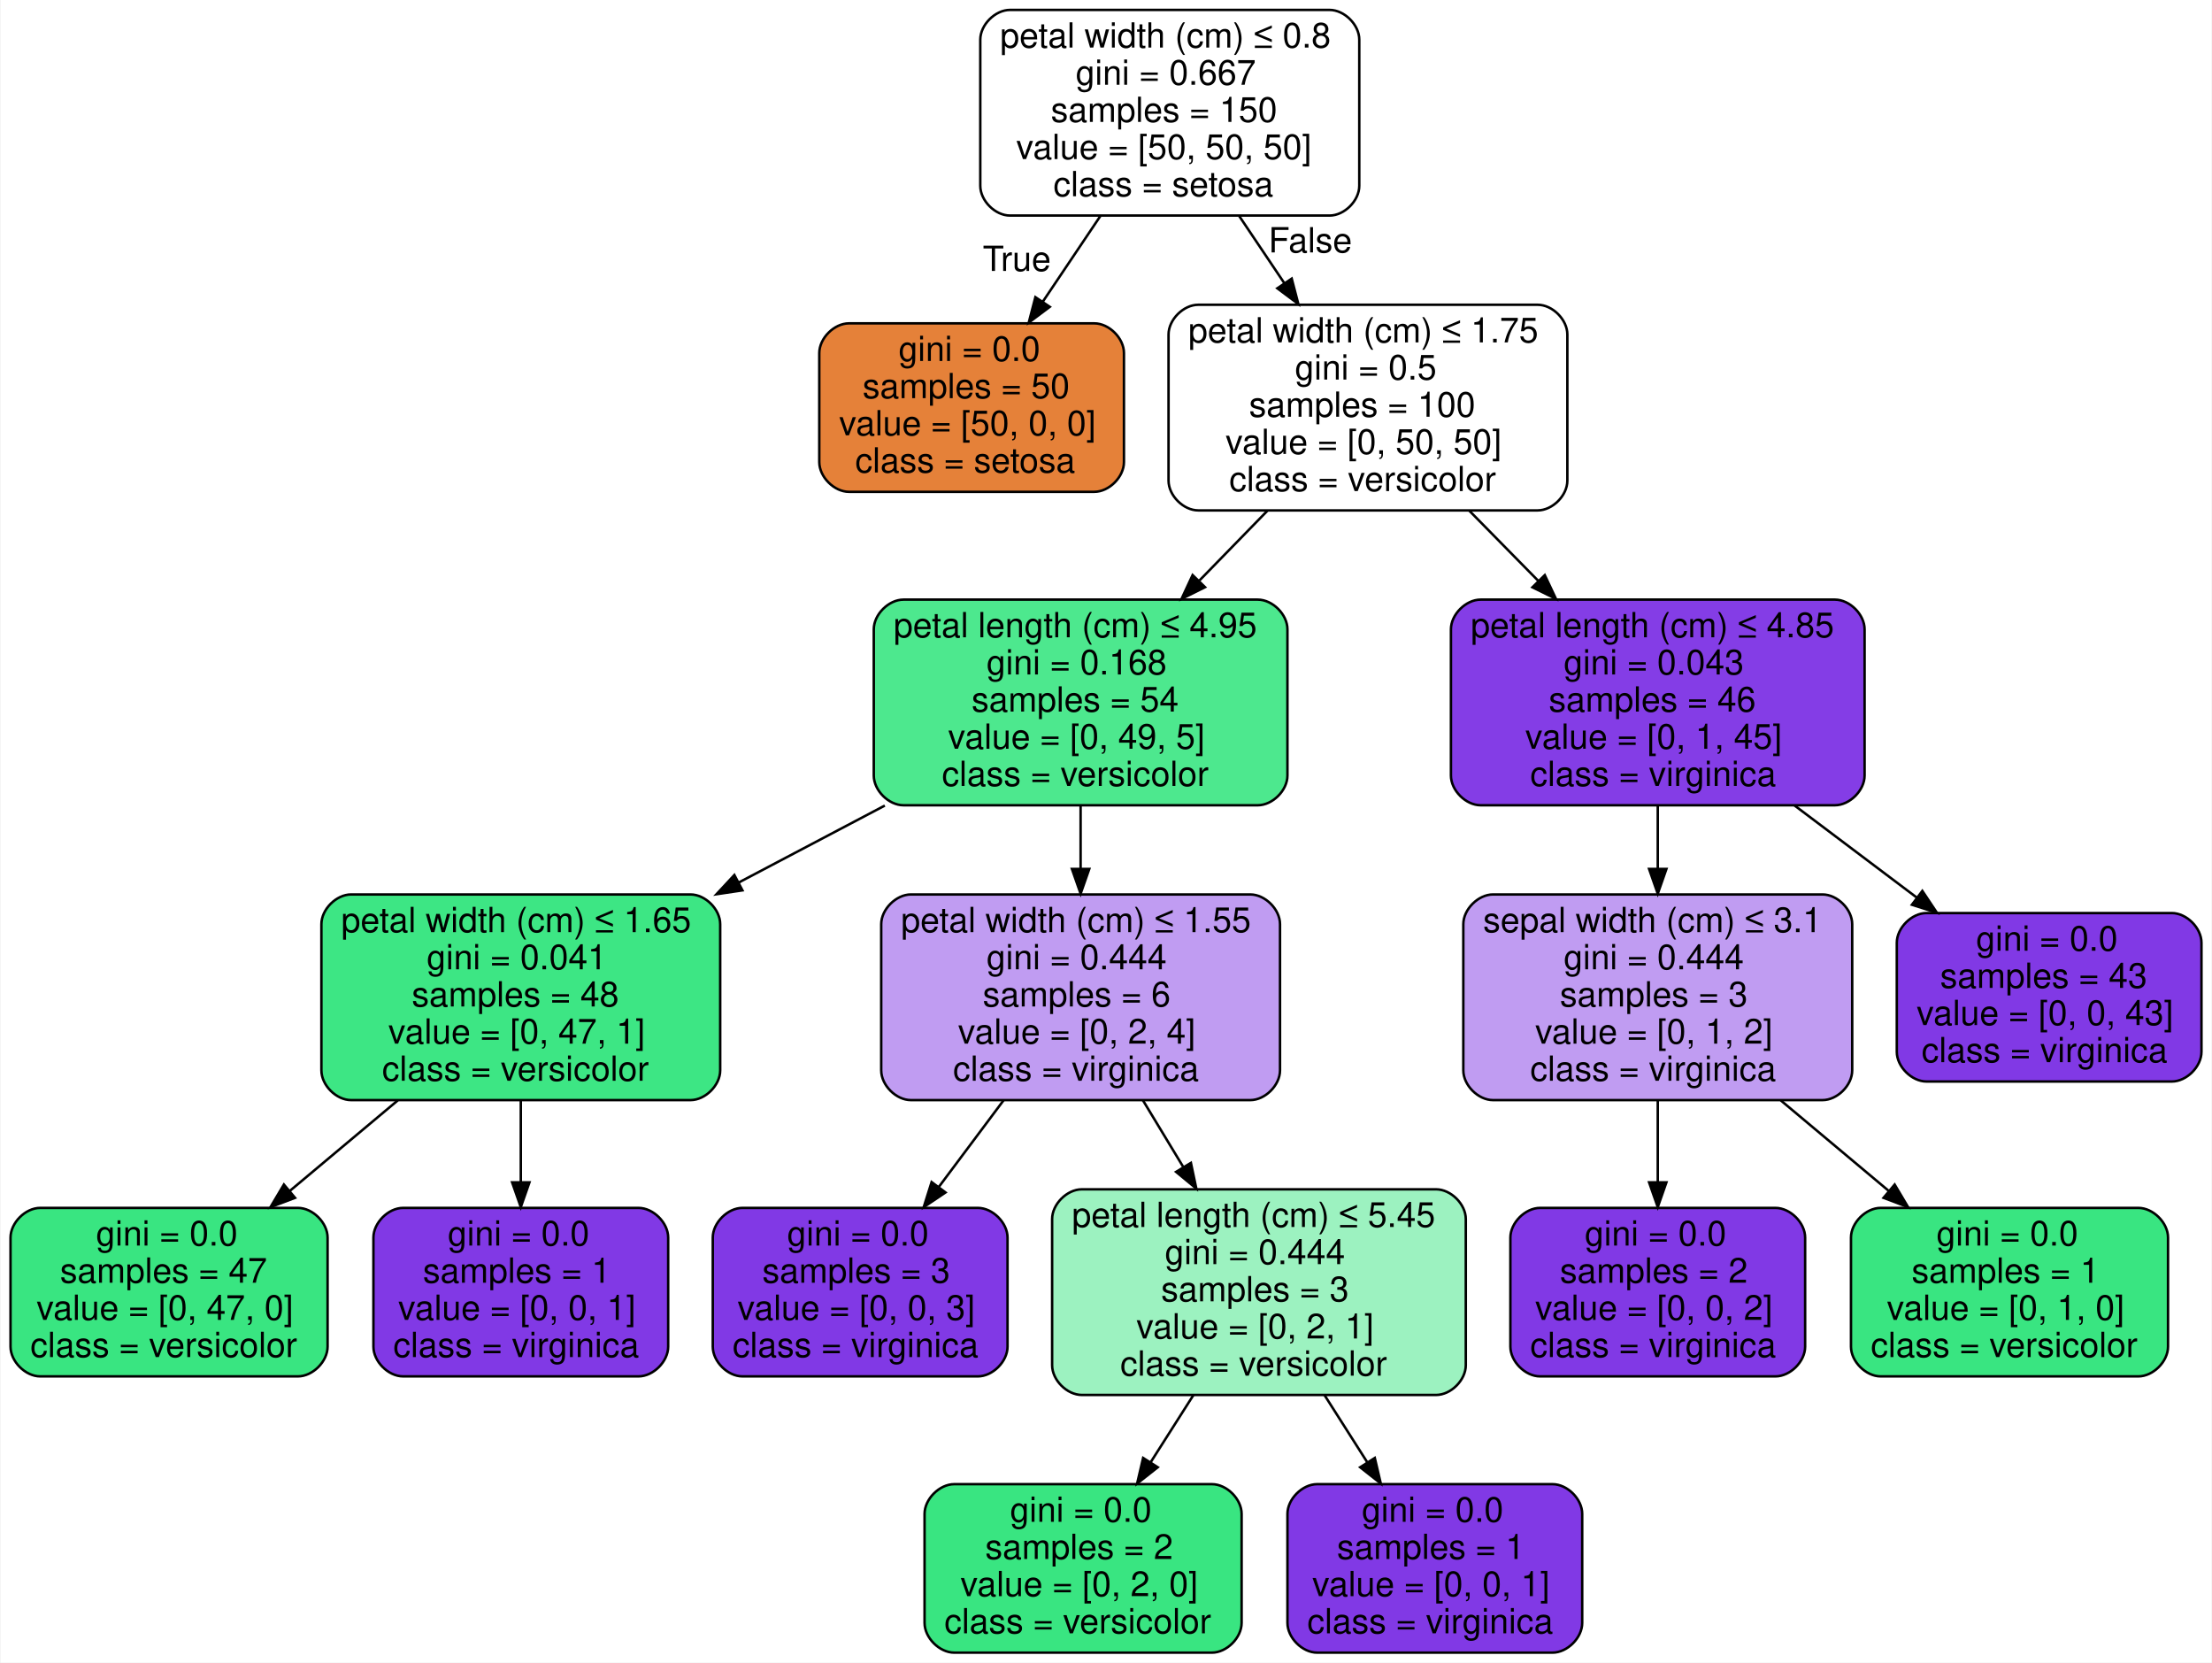
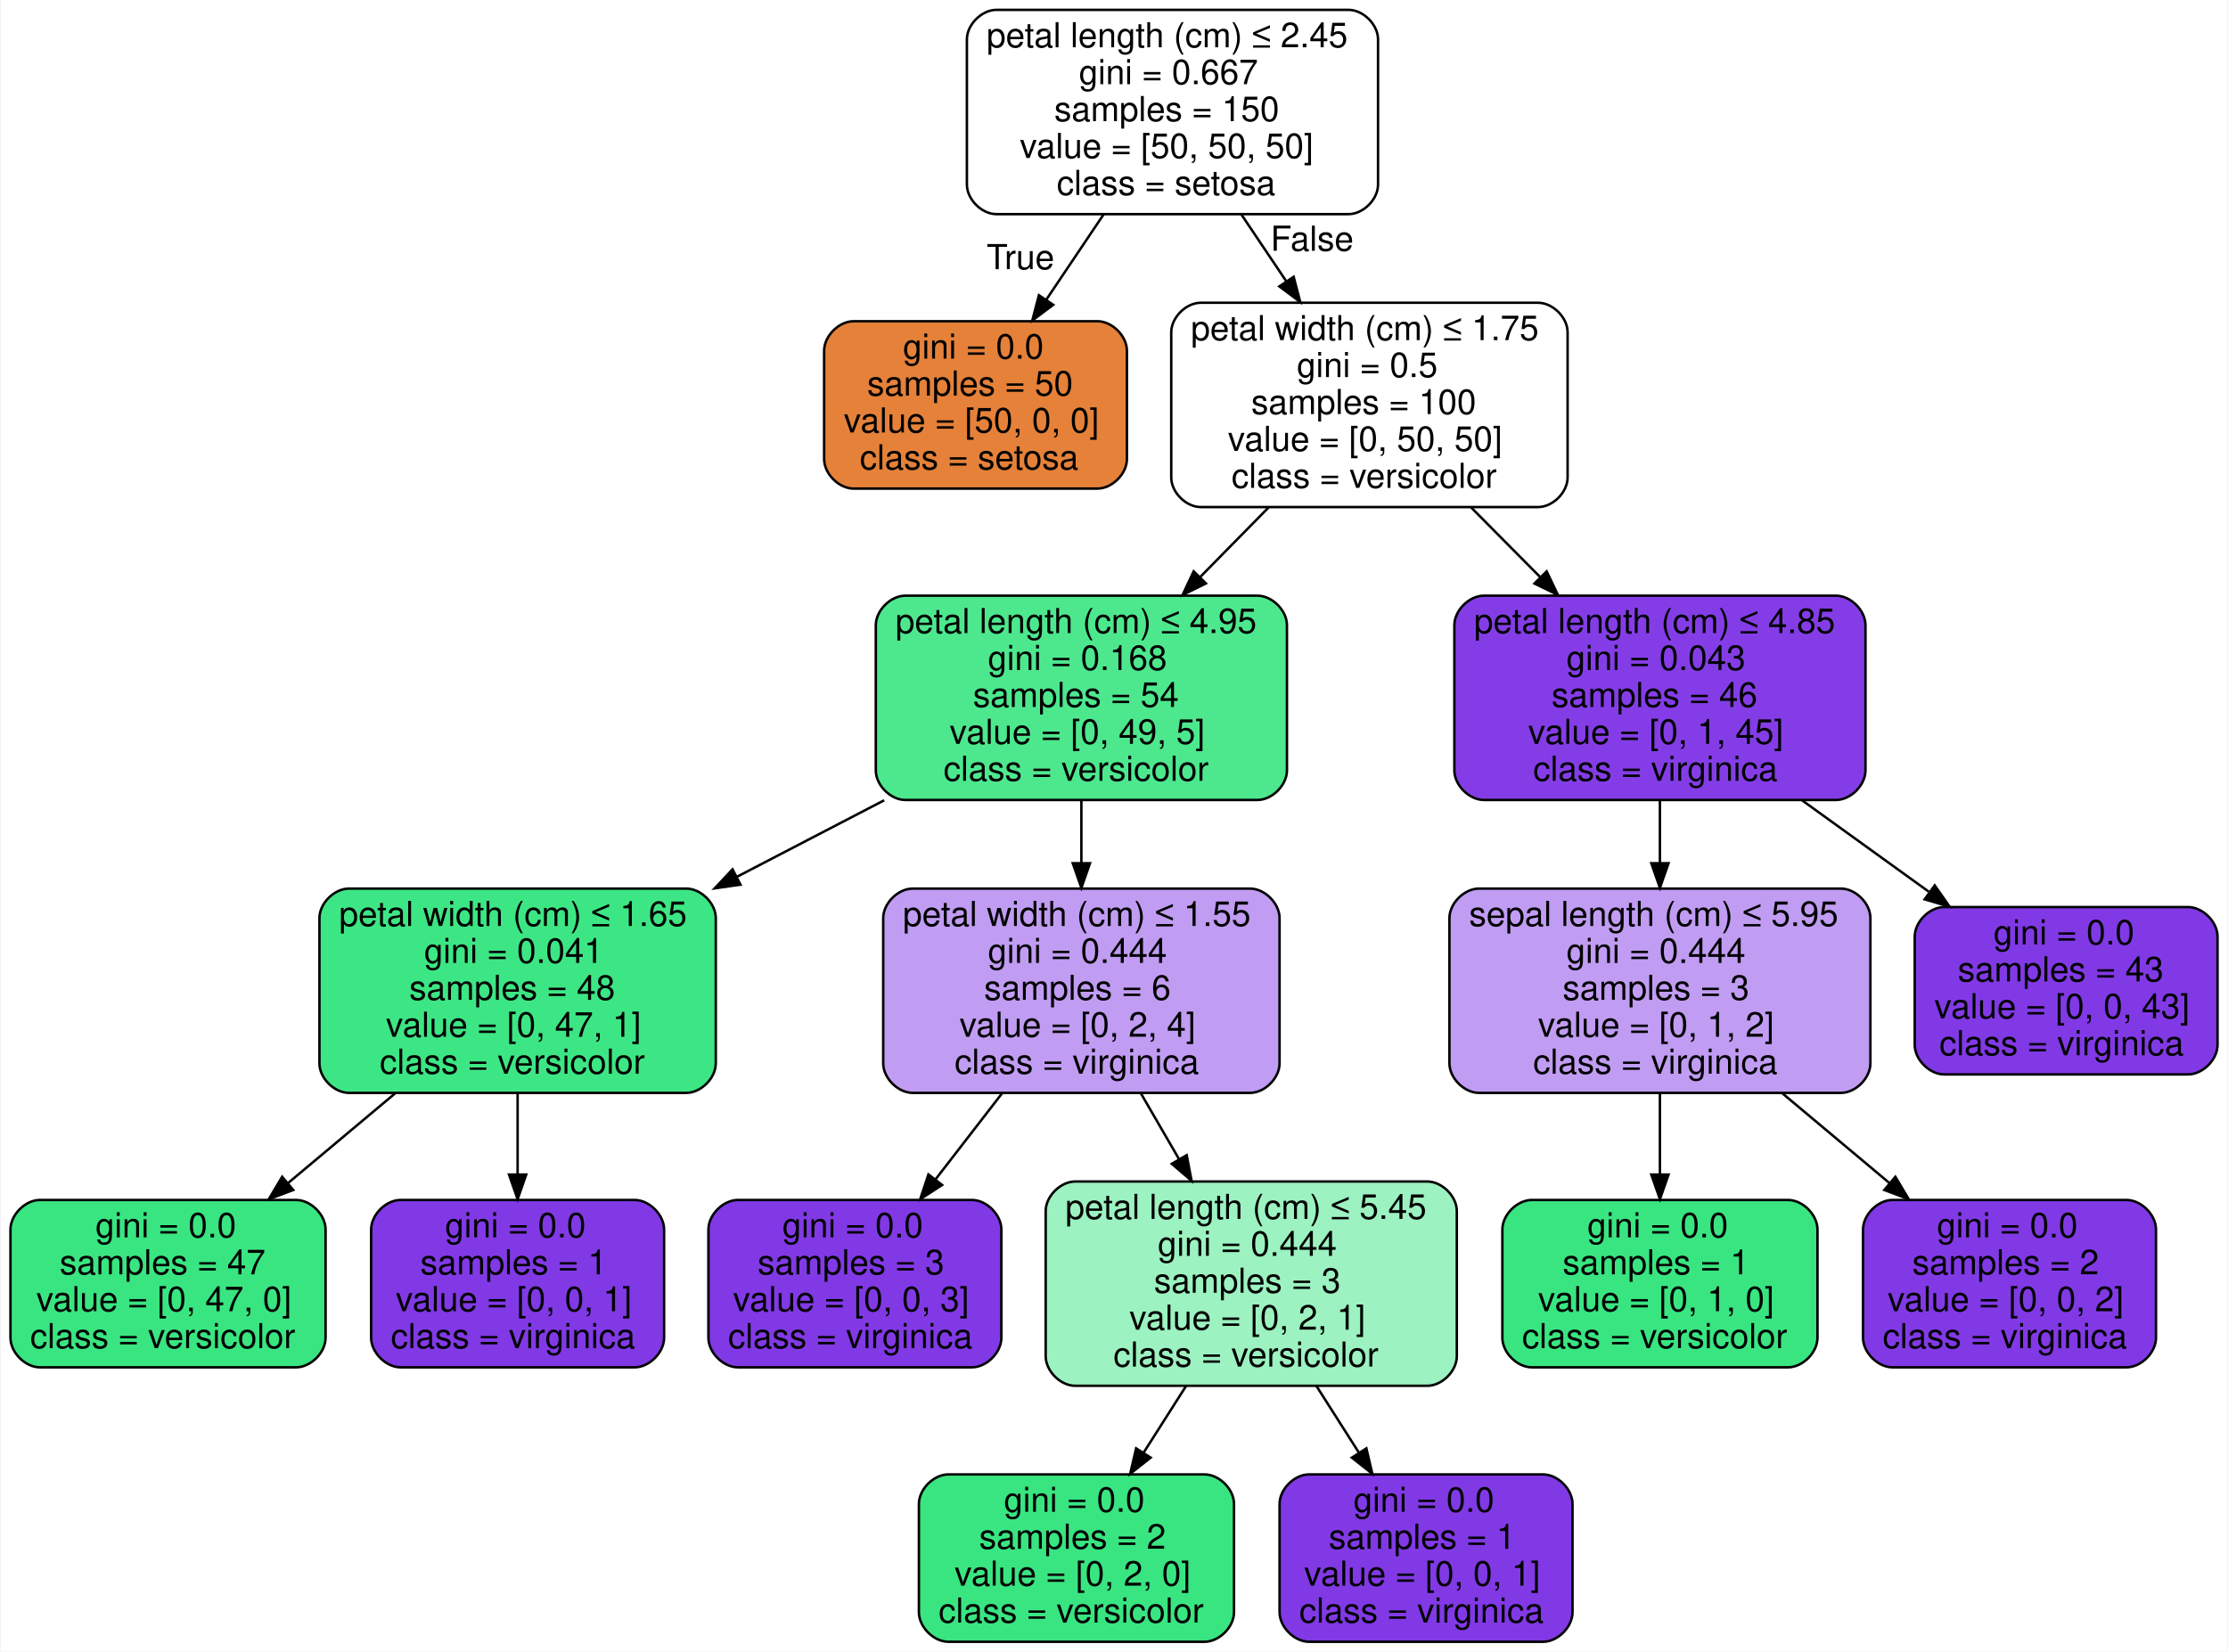
- <svg xmlns="http://www.w3.org/2000/svg" width="893pt" height="671pt" viewBox="0.00 0.00 892.50 671.00">
+ <svg xmlns="http://www.w3.org/2000/svg" width="905pt" height="671pt" viewBox="0.00 0.00 904.50 671.00">
  <g id="graph0" class="graph" transform="scale(1 1) rotate(0) translate(4 667)">
-     <polygon fill="#ffffff" stroke="transparent" points="-4,4 -4,-667 888.5,-667 888.5,4 -4,4" />
+     <polygon fill="#ffffff" stroke="transparent" points="-4,4 -4,-667 900.5,-667 900.5,4 -4,4" />
    <g id="node1" class="node">
-       <path fill="#ffffff" stroke="#000000" d="M532.5,-663C532.5,-663 403.5,-663 403.5,-663 397.5,-663 391.5,-657 391.5,-651 391.5,-651 391.5,-592 391.5,-592 391.5,-586 397.5,-580 403.5,-580 403.5,-580 532.5,-580 532.5,-580 538.5,-580 544.5,-586 544.5,-592 544.5,-592 544.5,-651 544.5,-651 544.5,-657 538.5,-663 532.5,-663" />
-       <text text-anchor="start" x="399.5" y="-647.8" font-family="Helvetica,sans-Serif" font-size="14.00" fill="#000000">petal width (cm) ≤ 0.8</text>
-       <text text-anchor="start" x="430" y="-632.8" font-family="Helvetica,sans-Serif" font-size="14.00" fill="#000000">gini = 0.667</text>
-       <text text-anchor="start" x="420" y="-617.8" font-family="Helvetica,sans-Serif" font-size="14.00" fill="#000000">samples = 150</text>
-       <text text-anchor="start" x="406" y="-602.8" font-family="Helvetica,sans-Serif" font-size="14.00" fill="#000000">value = [50, 50, 50]</text>
-       <text text-anchor="start" x="421" y="-587.8" font-family="Helvetica,sans-Serif" font-size="14.00" fill="#000000">class = setosa</text>
+       <path fill="#ffffff" stroke="#000000" d="M543.5,-663C543.5,-663 400.5,-663 400.5,-663 394.5,-663 388.5,-657 388.5,-651 388.5,-651 388.5,-592 388.5,-592 388.5,-586 394.5,-580 400.5,-580 400.5,-580 543.5,-580 543.5,-580 549.5,-580 555.5,-586 555.5,-592 555.5,-592 555.5,-651 555.5,-651 555.5,-657 549.5,-663 543.5,-663" />
+       <text text-anchor="start" x="396.5" y="-647.8" font-family="Helvetica,sans-Serif" font-size="14.00" fill="#000000">petal length (cm) ≤ 2.45</text>
+       <text text-anchor="start" x="434" y="-632.8" font-family="Helvetica,sans-Serif" font-size="14.00" fill="#000000">gini = 0.667</text>
+       <text text-anchor="start" x="424" y="-617.8" font-family="Helvetica,sans-Serif" font-size="14.00" fill="#000000">samples = 150</text>
+       <text text-anchor="start" x="410" y="-602.8" font-family="Helvetica,sans-Serif" font-size="14.00" fill="#000000">value = [50, 50, 50]</text>
+       <text text-anchor="start" x="425" y="-587.8" font-family="Helvetica,sans-Serif" font-size="14.00" fill="#000000">class = setosa</text>
    </g>
    <g id="node2" class="node">
-       <path fill="#e58139" stroke="#000000" d="M437.5,-536.5C437.5,-536.5 338.5,-536.5 338.5,-536.5 332.5,-536.5 326.5,-530.5 326.5,-524.5 326.5,-524.5 326.5,-480.5 326.5,-480.5 326.5,-474.5 332.5,-468.5 338.5,-468.5 338.5,-468.5 437.5,-468.5 437.5,-468.5 443.5,-468.5 449.5,-474.5 449.5,-480.5 449.5,-480.5 449.5,-524.5 449.5,-524.5 449.5,-530.5 443.5,-536.5 437.5,-536.5" />
-       <text text-anchor="start" x="358.5" y="-521.3" font-family="Helvetica,sans-Serif" font-size="14.00" fill="#000000">gini = 0.0</text>
-       <text text-anchor="start" x="344" y="-506.3" font-family="Helvetica,sans-Serif" font-size="14.00" fill="#000000">samples = 50</text>
-       <text text-anchor="start" x="334.5" y="-491.3" font-family="Helvetica,sans-Serif" font-size="14.00" fill="#000000">value = [50, 0, 0]</text>
-       <text text-anchor="start" x="341" y="-476.3" font-family="Helvetica,sans-Serif" font-size="14.00" fill="#000000">class = setosa</text>
+       <path fill="#e58139" stroke="#000000" d="M441.5,-536.5C441.5,-536.5 342.5,-536.5 342.5,-536.5 336.5,-536.5 330.5,-530.5 330.5,-524.5 330.5,-524.5 330.5,-480.5 330.5,-480.5 330.5,-474.5 336.5,-468.5 342.5,-468.5 342.5,-468.5 441.5,-468.5 441.5,-468.5 447.5,-468.5 453.5,-474.5 453.5,-480.5 453.5,-480.5 453.5,-524.5 453.5,-524.5 453.5,-530.5 447.5,-536.5 441.5,-536.5" />
+       <text text-anchor="start" x="362.5" y="-521.3" font-family="Helvetica,sans-Serif" font-size="14.00" fill="#000000">gini = 0.0</text>
+       <text text-anchor="start" x="348" y="-506.3" font-family="Helvetica,sans-Serif" font-size="14.00" fill="#000000">samples = 50</text>
+       <text text-anchor="start" x="338.5" y="-491.3" font-family="Helvetica,sans-Serif" font-size="14.00" fill="#000000">value = [50, 0, 0]</text>
+       <text text-anchor="start" x="345" y="-476.3" font-family="Helvetica,sans-Serif" font-size="14.00" fill="#000000">class = setosa</text>
    </g>
    <g id="edge1" class="edge">
-       <path fill="none" stroke="#000000" d="M440.02,-579.88C432.48,-568.664 424.311,-556.513 416.731,-545.237" />
-       <polygon fill="#000000" stroke="#000000" points="419.553,-543.161 411.069,-536.815 413.743,-547.067 419.553,-543.161" />
-       <text text-anchor="middle" x="406.261" y="-557.648" font-family="Helvetica,sans-Serif" font-size="14.00" fill="#000000">True</text>
+       <path fill="none" stroke="#000000" d="M444.02,-579.88C436.48,-568.664 428.311,-556.513 420.731,-545.237" />
+       <polygon fill="#000000" stroke="#000000" points="423.553,-543.161 415.069,-536.815 417.743,-547.067 423.553,-543.161" />
+       <text text-anchor="middle" x="410.261" y="-557.648" font-family="Helvetica,sans-Serif" font-size="14.00" fill="#000000">True</text>
    </g>
    <g id="node3" class="node">
-       <path fill="#ffffff" stroke="#000000" d="M616.5,-544C616.5,-544 479.5,-544 479.5,-544 473.5,-544 467.5,-538 467.5,-532 467.5,-532 467.5,-473 467.5,-473 467.5,-467 473.5,-461 479.5,-461 479.5,-461 616.5,-461 616.5,-461 622.5,-461 628.5,-467 628.5,-473 628.5,-473 628.5,-532 628.5,-532 628.5,-538 622.5,-544 616.5,-544" />
-       <text text-anchor="start" x="475.5" y="-528.8" font-family="Helvetica,sans-Serif" font-size="14.00" fill="#000000">petal width (cm) ≤ 1.75</text>
-       <text text-anchor="start" x="518.5" y="-513.8" font-family="Helvetica,sans-Serif" font-size="14.00" fill="#000000">gini = 0.5</text>
-       <text text-anchor="start" x="500" y="-498.8" font-family="Helvetica,sans-Serif" font-size="14.00" fill="#000000">samples = 100</text>
-       <text text-anchor="start" x="490.5" y="-483.8" font-family="Helvetica,sans-Serif" font-size="14.00" fill="#000000">value = [0, 50, 50]</text>
-       <text text-anchor="start" x="492" y="-468.8" font-family="Helvetica,sans-Serif" font-size="14.00" fill="#000000">class = versicolor</text>
+       <path fill="#ffffff" stroke="#000000" d="M620.5,-544C620.5,-544 483.5,-544 483.5,-544 477.5,-544 471.5,-538 471.5,-532 471.5,-532 471.5,-473 471.5,-473 471.5,-467 477.5,-461 483.5,-461 483.5,-461 620.5,-461 620.5,-461 626.5,-461 632.5,-467 632.5,-473 632.5,-473 632.5,-532 632.5,-532 632.5,-538 626.5,-544 620.5,-544" />
+       <text text-anchor="start" x="479.5" y="-528.8" font-family="Helvetica,sans-Serif" font-size="14.00" fill="#000000">petal width (cm) ≤ 1.75</text>
+       <text text-anchor="start" x="522.5" y="-513.8" font-family="Helvetica,sans-Serif" font-size="14.00" fill="#000000">gini = 0.5</text>
+       <text text-anchor="start" x="504" y="-498.8" font-family="Helvetica,sans-Serif" font-size="14.00" fill="#000000">samples = 100</text>
+       <text text-anchor="start" x="494.5" y="-483.8" font-family="Helvetica,sans-Serif" font-size="14.00" fill="#000000">value = [0, 50, 50]</text>
+       <text text-anchor="start" x="496" y="-468.8" font-family="Helvetica,sans-Serif" font-size="14.00" fill="#000000">class = versicolor</text>
    </g>
    <g id="edge2" class="edge">
-       <path fill="none" stroke="#000000" d="M495.98,-579.88C501.853,-571.143 508.107,-561.84 514.168,-552.825" />
-       <polygon fill="#000000" stroke="#000000" points="517.226,-554.55 519.9,-544.298 511.417,-550.644 517.226,-554.55" />
-       <text text-anchor="middle" x="524.708" y="-565.131" font-family="Helvetica,sans-Serif" font-size="14.00" fill="#000000">False</text>
+       <path fill="none" stroke="#000000" d="M499.98,-579.88C505.853,-571.143 512.107,-561.84 518.168,-552.825" />
+       <polygon fill="#000000" stroke="#000000" points="521.226,-554.55 523.9,-544.298 515.417,-550.644 521.226,-554.55" />
+       <text text-anchor="middle" x="528.708" y="-565.131" font-family="Helvetica,sans-Serif" font-size="14.00" fill="#000000">False</text>
    </g>
    <g id="node4" class="node">
-       <path fill="#4de88e" stroke="#000000" d="M503.5,-425C503.5,-425 360.5,-425 360.5,-425 354.5,-425 348.5,-419 348.5,-413 348.5,-413 348.5,-354 348.5,-354 348.5,-348 354.5,-342 360.5,-342 360.5,-342 503.5,-342 503.5,-342 509.5,-342 515.5,-348 515.5,-354 515.5,-354 515.5,-413 515.5,-413 515.5,-419 509.5,-425 503.5,-425" />
-       <text text-anchor="start" x="356.5" y="-409.8" font-family="Helvetica,sans-Serif" font-size="14.00" fill="#000000">petal length (cm) ≤ 4.95</text>
-       <text text-anchor="start" x="394" y="-394.8" font-family="Helvetica,sans-Serif" font-size="14.00" fill="#000000">gini = 0.168</text>
-       <text text-anchor="start" x="388" y="-379.8" font-family="Helvetica,sans-Serif" font-size="14.00" fill="#000000">samples = 54</text>
-       <text text-anchor="start" x="378.5" y="-364.8" font-family="Helvetica,sans-Serif" font-size="14.00" fill="#000000">value = [0, 49, 5]</text>
-       <text text-anchor="start" x="376" y="-349.8" font-family="Helvetica,sans-Serif" font-size="14.00" fill="#000000">class = versicolor</text>
+       <path fill="#4de88e" stroke="#000000" d="M506.5,-425C506.5,-425 363.5,-425 363.5,-425 357.5,-425 351.5,-419 351.5,-413 351.5,-413 351.5,-354 351.5,-354 351.5,-348 357.5,-342 363.5,-342 363.5,-342 506.5,-342 506.5,-342 512.5,-342 518.5,-348 518.5,-354 518.5,-354 518.5,-413 518.5,-413 518.5,-419 512.5,-425 506.5,-425" />
+       <text text-anchor="start" x="359.5" y="-409.8" font-family="Helvetica,sans-Serif" font-size="14.00" fill="#000000">petal length (cm) ≤ 4.95</text>
+       <text text-anchor="start" x="397" y="-394.8" font-family="Helvetica,sans-Serif" font-size="14.00" fill="#000000">gini = 0.168</text>
+       <text text-anchor="start" x="391" y="-379.8" font-family="Helvetica,sans-Serif" font-size="14.00" fill="#000000">samples = 54</text>
+       <text text-anchor="start" x="381.5" y="-364.8" font-family="Helvetica,sans-Serif" font-size="14.00" fill="#000000">value = [0, 49, 5]</text>
+       <text text-anchor="start" x="379" y="-349.8" font-family="Helvetica,sans-Serif" font-size="14.00" fill="#000000">class = versicolor</text>
    </g>
    <g id="edge3" class="edge">
-       <path fill="none" stroke="#000000" d="M507.429,-460.88C498.562,-451.783 489.096,-442.072 479.971,-432.712" />
-       <polygon fill="#000000" stroke="#000000" points="482.231,-430.016 472.744,-425.298 477.218,-434.902 482.231,-430.016" />
+       <path fill="none" stroke="#000000" d="M511.079,-460.88C502.047,-451.693 492.399,-441.88 483.111,-432.434" />
+       <polygon fill="#000000" stroke="#000000" points="485.602,-429.975 476.096,-425.298 480.611,-434.883 485.602,-429.975" />
    </g>
    <g id="node13" class="node">
-       <path fill="#843de6" stroke="#000000" d="M736.5,-425C736.5,-425 593.5,-425 593.5,-425 587.5,-425 581.5,-419 581.5,-413 581.5,-413 581.5,-354 581.5,-354 581.5,-348 587.5,-342 593.5,-342 593.5,-342 736.5,-342 736.5,-342 742.5,-342 748.5,-348 748.5,-354 748.5,-354 748.5,-413 748.5,-413 748.5,-419 742.5,-425 736.5,-425" />
-       <text text-anchor="start" x="589.5" y="-409.8" font-family="Helvetica,sans-Serif" font-size="14.00" fill="#000000">petal length (cm) ≤ 4.85</text>
-       <text text-anchor="start" x="627" y="-394.8" font-family="Helvetica,sans-Serif" font-size="14.00" fill="#000000">gini = 0.043</text>
-       <text text-anchor="start" x="621" y="-379.8" font-family="Helvetica,sans-Serif" font-size="14.00" fill="#000000">samples = 46</text>
-       <text text-anchor="start" x="611.5" y="-364.8" font-family="Helvetica,sans-Serif" font-size="14.00" fill="#000000">value = [0, 1, 45]</text>
-       <text text-anchor="start" x="613.5" y="-349.8" font-family="Helvetica,sans-Serif" font-size="14.00" fill="#000000">class = virginica</text>
+       <path fill="#843de6" stroke="#000000" d="M741.5,-425C741.5,-425 598.5,-425 598.5,-425 592.5,-425 586.5,-419 586.5,-413 586.5,-413 586.5,-354 586.5,-354 586.5,-348 592.5,-342 598.5,-342 598.5,-342 741.5,-342 741.5,-342 747.5,-342 753.5,-348 753.5,-354 753.5,-354 753.5,-413 753.5,-413 753.5,-419 747.5,-425 741.5,-425" />
+       <text text-anchor="start" x="594.5" y="-409.8" font-family="Helvetica,sans-Serif" font-size="14.00" fill="#000000">petal length (cm) ≤ 4.85</text>
+       <text text-anchor="start" x="632" y="-394.8" font-family="Helvetica,sans-Serif" font-size="14.00" fill="#000000">gini = 0.043</text>
+       <text text-anchor="start" x="626" y="-379.8" font-family="Helvetica,sans-Serif" font-size="14.00" fill="#000000">samples = 46</text>
+       <text text-anchor="start" x="616.5" y="-364.8" font-family="Helvetica,sans-Serif" font-size="14.00" fill="#000000">value = [0, 1, 45]</text>
+       <text text-anchor="start" x="618.5" y="-349.8" font-family="Helvetica,sans-Serif" font-size="14.00" fill="#000000">class = virginica</text>
    </g>
    <g id="edge12" class="edge">
-       <path fill="none" stroke="#000000" d="M588.921,-460.88C597.953,-451.693 607.601,-441.88 616.889,-432.434" />
-       <polygon fill="#000000" stroke="#000000" points="619.389,-434.883 623.904,-425.298 614.398,-429.975 619.389,-434.883" />
+       <path fill="none" stroke="#000000" d="M593.271,-460.88C602.38,-451.693 612.111,-441.88 621.478,-432.434" />
+       <polygon fill="#000000" stroke="#000000" points="623.997,-434.863 628.553,-425.298 619.027,-429.935 623.997,-434.863" />
    </g>
    <g id="node5" class="node">
      <path fill="#3de684" stroke="#000000" d="M274.5,-306C274.5,-306 137.5,-306 137.5,-306 131.5,-306 125.5,-300 125.5,-294 125.5,-294 125.5,-235 125.5,-235 125.5,-229 131.5,-223 137.5,-223 137.5,-223 274.5,-223 274.5,-223 280.5,-223 286.5,-229 286.5,-235 286.5,-235 286.5,-294 286.5,-294 286.5,-300 280.5,-306 274.5,-306" />
      <text text-anchor="start" x="133.5" y="-290.8" font-family="Helvetica,sans-Serif" font-size="14.00" fill="#000000">petal width (cm) ≤ 1.65</text>
      <text text-anchor="start" x="168" y="-275.8" font-family="Helvetica,sans-Serif" font-size="14.00" fill="#000000">gini = 0.041</text>
      <text text-anchor="start" x="162" y="-260.8" font-family="Helvetica,sans-Serif" font-size="14.00" fill="#000000">samples = 48</text>
      <text text-anchor="start" x="152.5" y="-245.8" font-family="Helvetica,sans-Serif" font-size="14.00" fill="#000000">value = [0, 47, 1]</text>
      <text text-anchor="start" x="150" y="-230.8" font-family="Helvetica,sans-Serif" font-size="14.00" fill="#000000">class = versicolor</text>
    </g>
    <g id="edge4" class="edge">
-       <path fill="none" stroke="#000000" d="M352.956,-341.88C333.86,-331.824 313.337,-321.018 293.864,-310.764" />
-       <polygon fill="#000000" stroke="#000000" points="295.478,-307.659 284.999,-306.097 292.217,-313.853 295.478,-307.659" />
+       <path fill="none" stroke="#000000" d="M354.907,-341.88C335.557,-331.824 314.762,-321.018 295.03,-310.764" />
+       <polygon fill="#000000" stroke="#000000" points="296.535,-307.602 286.048,-306.097 293.307,-313.814 296.535,-307.602" />
    </g>
    <g id="node8" class="node">
-       <path fill="#c09cf2" stroke="#000000" d="M500.5,-306C500.5,-306 363.5,-306 363.5,-306 357.5,-306 351.5,-300 351.5,-294 351.5,-294 351.5,-235 351.5,-235 351.5,-229 357.5,-223 363.5,-223 363.5,-223 500.5,-223 500.5,-223 506.5,-223 512.5,-229 512.5,-235 512.5,-235 512.5,-294 512.5,-294 512.5,-300 506.5,-306 500.5,-306" />
-       <text text-anchor="start" x="359.5" y="-290.8" font-family="Helvetica,sans-Serif" font-size="14.00" fill="#000000">petal width (cm) ≤ 1.55</text>
-       <text text-anchor="start" x="394" y="-275.8" font-family="Helvetica,sans-Serif" font-size="14.00" fill="#000000">gini = 0.444</text>
-       <text text-anchor="start" x="392.5" y="-260.8" font-family="Helvetica,sans-Serif" font-size="14.00" fill="#000000">samples = 6</text>
-       <text text-anchor="start" x="382.5" y="-245.8" font-family="Helvetica,sans-Serif" font-size="14.00" fill="#000000">value = [0, 2, 4]</text>
-       <text text-anchor="start" x="380.5" y="-230.8" font-family="Helvetica,sans-Serif" font-size="14.00" fill="#000000">class = virginica</text>
+       <path fill="#c09cf2" stroke="#000000" d="M503.5,-306C503.5,-306 366.5,-306 366.5,-306 360.5,-306 354.5,-300 354.5,-294 354.5,-294 354.5,-235 354.5,-235 354.5,-229 360.5,-223 366.5,-223 366.5,-223 503.5,-223 503.5,-223 509.5,-223 515.5,-229 515.5,-235 515.5,-235 515.5,-294 515.5,-294 515.5,-300 509.5,-306 503.5,-306" />
+       <text text-anchor="start" x="362.5" y="-290.8" font-family="Helvetica,sans-Serif" font-size="14.00" fill="#000000">petal width (cm) ≤ 1.55</text>
+       <text text-anchor="start" x="397" y="-275.8" font-family="Helvetica,sans-Serif" font-size="14.00" fill="#000000">gini = 0.444</text>
+       <text text-anchor="start" x="395.5" y="-260.8" font-family="Helvetica,sans-Serif" font-size="14.00" fill="#000000">samples = 6</text>
+       <text text-anchor="start" x="385.5" y="-245.8" font-family="Helvetica,sans-Serif" font-size="14.00" fill="#000000">value = [0, 2, 4]</text>
+       <text text-anchor="start" x="383.5" y="-230.8" font-family="Helvetica,sans-Serif" font-size="14.00" fill="#000000">class = virginica</text>
    </g>
    <g id="edge7" class="edge">
-       <path fill="none" stroke="#000000" d="M432,-341.88C432,-333.684 432,-324.989 432,-316.501" />
-       <polygon fill="#000000" stroke="#000000" points="435.5,-316.298 432,-306.298 428.5,-316.298 435.5,-316.298" />
+       <path fill="none" stroke="#000000" d="M435,-341.88C435,-333.684 435,-324.989 435,-316.501" />
+       <polygon fill="#000000" stroke="#000000" points="438.5,-316.298 435,-306.298 431.5,-316.298 438.5,-316.298" />
    </g>
    <g id="node6" class="node">
      <path fill="#39e581" stroke="#000000" d="M116,-179.5C116,-179.5 12,-179.5 12,-179.5 6,-179.5 0,-173.5 0,-167.5 0,-167.5 0,-123.5 0,-123.5 0,-117.5 6,-111.5 12,-111.5 12,-111.5 116,-111.5 116,-111.5 122,-111.5 128,-117.5 128,-123.5 128,-123.5 128,-167.5 128,-167.5 128,-173.5 122,-179.5 116,-179.5" />
      <text text-anchor="start" x="34.5" y="-164.3" font-family="Helvetica,sans-Serif" font-size="14.00" fill="#000000">gini = 0.0</text>
      <text text-anchor="start" x="20" y="-149.3" font-family="Helvetica,sans-Serif" font-size="14.00" fill="#000000">samples = 47</text>
      <text text-anchor="start" x="10.5" y="-134.3" font-family="Helvetica,sans-Serif" font-size="14.00" fill="#000000">value = [0, 47, 0]</text>
      <text text-anchor="start" x="8" y="-119.3" font-family="Helvetica,sans-Serif" font-size="14.00" fill="#000000">class = versicolor</text>
    </g>
    <g id="edge5" class="edge">
      <path fill="none" stroke="#000000" d="M156.335,-222.88C142.164,-211.004 126.743,-198.08 112.634,-186.257" />
      <polygon fill="#000000" stroke="#000000" points="114.86,-183.555 104.947,-179.815 110.364,-188.921 114.86,-183.555" />
    </g>
    <g id="node7" class="node">
      <path fill="#8139e5" stroke="#000000" d="M253.5,-179.5C253.5,-179.5 158.5,-179.5 158.5,-179.5 152.5,-179.5 146.5,-173.5 146.5,-167.5 146.5,-167.5 146.5,-123.5 146.5,-123.5 146.5,-117.5 152.5,-111.5 158.5,-111.5 158.5,-111.5 253.5,-111.5 253.5,-111.5 259.5,-111.5 265.5,-117.5 265.5,-123.5 265.5,-123.5 265.5,-167.5 265.5,-167.5 265.5,-173.5 259.5,-179.5 253.5,-179.5" />
      <text text-anchor="start" x="176.5" y="-164.3" font-family="Helvetica,sans-Serif" font-size="14.00" fill="#000000">gini = 0.0</text>
      <text text-anchor="start" x="166.5" y="-149.3" font-family="Helvetica,sans-Serif" font-size="14.00" fill="#000000">samples = 1</text>
      <text text-anchor="start" x="156.5" y="-134.3" font-family="Helvetica,sans-Serif" font-size="14.00" fill="#000000">value = [0, 0, 1]</text>
      <text text-anchor="start" x="154.5" y="-119.3" font-family="Helvetica,sans-Serif" font-size="14.00" fill="#000000">class = virginica</text>
    </g>
    <g id="edge6" class="edge">
      <path fill="none" stroke="#000000" d="M206,-222.88C206,-212.213 206,-200.702 206,-189.901" />
      <polygon fill="#000000" stroke="#000000" points="209.5,-189.815 206,-179.815 202.5,-189.815 209.5,-189.815" />
    </g>
    <g id="node9" class="node">
      <path fill="#8139e5" stroke="#000000" d="M390.5,-179.5C390.5,-179.5 295.5,-179.5 295.5,-179.5 289.5,-179.5 283.5,-173.5 283.5,-167.5 283.5,-167.5 283.5,-123.5 283.5,-123.5 283.5,-117.5 289.5,-111.5 295.5,-111.5 295.5,-111.5 390.5,-111.5 390.5,-111.5 396.5,-111.5 402.5,-117.5 402.5,-123.5 402.5,-123.5 402.5,-167.5 402.5,-167.5 402.5,-173.5 396.5,-179.5 390.5,-179.5" />
      <text text-anchor="start" x="313.5" y="-164.3" font-family="Helvetica,sans-Serif" font-size="14.00" fill="#000000">gini = 0.0</text>
      <text text-anchor="start" x="303.5" y="-149.3" font-family="Helvetica,sans-Serif" font-size="14.00" fill="#000000">samples = 3</text>
      <text text-anchor="start" x="293.5" y="-134.3" font-family="Helvetica,sans-Serif" font-size="14.00" fill="#000000">value = [0, 0, 3]</text>
      <text text-anchor="start" x="291.5" y="-119.3" font-family="Helvetica,sans-Serif" font-size="14.00" fill="#000000">class = virginica</text>
    </g>
    <g id="edge8" class="edge">
-       <path fill="none" stroke="#000000" d="M400.872,-222.88C392.401,-211.554 383.218,-199.275 374.715,-187.906" />
-       <polygon fill="#000000" stroke="#000000" points="377.456,-185.727 368.664,-179.815 371.851,-189.919 377.456,-185.727" />
+       <path fill="none" stroke="#000000" d="M402.823,-222.88C394.067,-211.554 384.574,-199.275 375.784,-187.906" />
+       <polygon fill="#000000" stroke="#000000" points="378.415,-185.586 369.529,-179.815 372.877,-189.867 378.415,-185.586" />
    </g>
    <g id="node10" class="node">
      <path fill="#9cf2c0" stroke="#000000" d="M575.5,-187C575.5,-187 432.5,-187 432.5,-187 426.5,-187 420.5,-181 420.5,-175 420.5,-175 420.5,-116 420.5,-116 420.5,-110 426.5,-104 432.5,-104 432.5,-104 575.5,-104 575.5,-104 581.5,-104 587.5,-110 587.5,-116 587.5,-116 587.5,-175 587.5,-175 587.5,-181 581.5,-187 575.5,-187" />
      <text text-anchor="start" x="428.5" y="-171.8" font-family="Helvetica,sans-Serif" font-size="14.00" fill="#000000">petal length (cm) ≤ 5.45</text>
      <text text-anchor="start" x="466" y="-156.8" font-family="Helvetica,sans-Serif" font-size="14.00" fill="#000000">gini = 0.444</text>
      <text text-anchor="start" x="464.5" y="-141.8" font-family="Helvetica,sans-Serif" font-size="14.00" fill="#000000">samples = 3</text>
      <text text-anchor="start" x="454.5" y="-126.8" font-family="Helvetica,sans-Serif" font-size="14.00" fill="#000000">value = [0, 2, 1]</text>
      <text text-anchor="start" x="448" y="-111.8" font-family="Helvetica,sans-Serif" font-size="14.00" fill="#000000">class = versicolor</text>
    </g>
    <g id="edge9" class="edge">
-       <path fill="none" stroke="#000000" d="M457.182,-222.88C462.413,-214.233 467.981,-205.032 473.382,-196.104" />
-       <polygon fill="#000000" stroke="#000000" points="476.528,-197.666 478.71,-187.298 470.539,-194.042 476.528,-197.666" />
+       <path fill="none" stroke="#000000" d="M459.133,-222.88C464.146,-214.233 469.481,-205.032 474.658,-196.104" />
+       <polygon fill="#000000" stroke="#000000" points="477.776,-197.705 479.764,-187.298 471.72,-194.193 477.776,-197.705" />
    </g>
    <g id="node11" class="node">
      <path fill="#39e581" stroke="#000000" d="M485,-68C485,-68 381,-68 381,-68 375,-68 369,-62 369,-56 369,-56 369,-12 369,-12 369,-6 375,0 381,0 381,0 485,0 485,0 491,0 497,-6 497,-12 497,-12 497,-56 497,-56 497,-62 491,-68 485,-68" />
      <text text-anchor="start" x="403.5" y="-52.8" font-family="Helvetica,sans-Serif" font-size="14.00" fill="#000000">gini = 0.0</text>
      <text text-anchor="start" x="393.5" y="-37.8" font-family="Helvetica,sans-Serif" font-size="14.00" fill="#000000">samples = 2</text>
      <text text-anchor="start" x="383.5" y="-22.8" font-family="Helvetica,sans-Serif" font-size="14.00" fill="#000000">value = [0, 2, 0]</text>
      <text text-anchor="start" x="377" y="-7.8" font-family="Helvetica,sans-Serif" font-size="14.00" fill="#000000">class = versicolor</text>
    </g>
    <g id="edge10" class="edge">
      <path fill="none" stroke="#000000" d="M477.562,-103.981C471.944,-95.159 466.001,-85.826 460.35,-76.951" />
      <polygon fill="#000000" stroke="#000000" points="463.142,-74.819 454.818,-68.264 457.237,-78.579 463.142,-74.819" />
    </g>
    <g id="node12" class="node">
      <path fill="#8139e5" stroke="#000000" d="M622.5,-68C622.5,-68 527.5,-68 527.5,-68 521.5,-68 515.5,-62 515.5,-56 515.5,-56 515.5,-12 515.5,-12 515.5,-6 521.5,0 527.5,0 527.5,0 622.5,0 622.5,0 628.5,0 634.5,-6 634.5,-12 634.5,-12 634.5,-56 634.5,-56 634.5,-62 628.5,-68 622.5,-68" />
      <text text-anchor="start" x="545.5" y="-52.8" font-family="Helvetica,sans-Serif" font-size="14.00" fill="#000000">gini = 0.0</text>
      <text text-anchor="start" x="535.5" y="-37.8" font-family="Helvetica,sans-Serif" font-size="14.00" fill="#000000">samples = 1</text>
      <text text-anchor="start" x="525.5" y="-22.8" font-family="Helvetica,sans-Serif" font-size="14.00" fill="#000000">value = [0, 0, 1]</text>
      <text text-anchor="start" x="523.5" y="-7.8" font-family="Helvetica,sans-Serif" font-size="14.00" fill="#000000">class = virginica</text>
    </g>
    <g id="edge11" class="edge">
      <path fill="none" stroke="#000000" d="M530.438,-103.981C536.056,-95.159 541.999,-85.826 547.65,-76.951" />
      <polygon fill="#000000" stroke="#000000" points="550.763,-78.579 553.182,-68.264 544.858,-74.819 550.763,-78.579" />
    </g>
    <g id="node14" class="node">
-       <path fill="#c09cf2" stroke="#000000" d="M731.5,-306C731.5,-306 598.5,-306 598.5,-306 592.5,-306 586.5,-300 586.5,-294 586.5,-294 586.5,-235 586.5,-235 586.5,-229 592.5,-223 598.5,-223 598.5,-223 731.5,-223 731.5,-223 737.5,-223 743.5,-229 743.5,-235 743.5,-235 743.5,-294 743.5,-294 743.5,-300 737.5,-306 731.5,-306" />
-       <text text-anchor="start" x="594.5" y="-290.8" font-family="Helvetica,sans-Serif" font-size="14.00" fill="#000000">sepal width (cm) ≤ 3.1</text>
-       <text text-anchor="start" x="627" y="-275.8" font-family="Helvetica,sans-Serif" font-size="14.00" fill="#000000">gini = 0.444</text>
-       <text text-anchor="start" x="625.5" y="-260.8" font-family="Helvetica,sans-Serif" font-size="14.00" fill="#000000">samples = 3</text>
-       <text text-anchor="start" x="615.5" y="-245.8" font-family="Helvetica,sans-Serif" font-size="14.00" fill="#000000">value = [0, 1, 2]</text>
-       <text text-anchor="start" x="613.5" y="-230.8" font-family="Helvetica,sans-Serif" font-size="14.00" fill="#000000">class = virginica</text>
+       <path fill="#c09cf2" stroke="#000000" d="M743.5,-306C743.5,-306 596.5,-306 596.5,-306 590.5,-306 584.5,-300 584.5,-294 584.5,-294 584.5,-235 584.5,-235 584.5,-229 590.5,-223 596.5,-223 596.5,-223 743.5,-223 743.5,-223 749.5,-223 755.5,-229 755.5,-235 755.5,-235 755.5,-294 755.5,-294 755.5,-300 749.5,-306 743.5,-306" />
+       <text text-anchor="start" x="592.5" y="-290.8" font-family="Helvetica,sans-Serif" font-size="14.00" fill="#000000">sepal length (cm) ≤ 5.95</text>
+       <text text-anchor="start" x="632" y="-275.8" font-family="Helvetica,sans-Serif" font-size="14.00" fill="#000000">gini = 0.444</text>
+       <text text-anchor="start" x="630.5" y="-260.8" font-family="Helvetica,sans-Serif" font-size="14.00" fill="#000000">samples = 3</text>
+       <text text-anchor="start" x="620.5" y="-245.8" font-family="Helvetica,sans-Serif" font-size="14.00" fill="#000000">value = [0, 1, 2]</text>
+       <text text-anchor="start" x="618.5" y="-230.8" font-family="Helvetica,sans-Serif" font-size="14.00" fill="#000000">class = virginica</text>
    </g>
    <g id="edge13" class="edge">
-       <path fill="none" stroke="#000000" d="M665,-341.88C665,-333.684 665,-324.989 665,-316.501" />
-       <polygon fill="#000000" stroke="#000000" points="668.5,-316.298 665,-306.298 661.5,-316.298 668.5,-316.298" />
+       <path fill="none" stroke="#000000" d="M670,-341.88C670,-333.684 670,-324.989 670,-316.501" />
+       <polygon fill="#000000" stroke="#000000" points="673.5,-316.298 670,-306.298 666.5,-316.298 673.5,-316.298" />
    </g>
    <g id="node17" class="node">
-       <path fill="#8139e5" stroke="#000000" d="M872.5,-298.5C872.5,-298.5 773.5,-298.5 773.5,-298.5 767.5,-298.5 761.5,-292.5 761.5,-286.5 761.5,-286.5 761.5,-242.5 761.5,-242.5 761.5,-236.5 767.5,-230.5 773.5,-230.5 773.5,-230.5 872.5,-230.5 872.5,-230.5 878.5,-230.5 884.5,-236.5 884.5,-242.5 884.5,-242.5 884.5,-286.5 884.5,-286.5 884.5,-292.5 878.5,-298.5 872.5,-298.5" />
-       <text text-anchor="start" x="793.5" y="-283.3" font-family="Helvetica,sans-Serif" font-size="14.00" fill="#000000">gini = 0.0</text>
-       <text text-anchor="start" x="779" y="-268.3" font-family="Helvetica,sans-Serif" font-size="14.00" fill="#000000">samples = 43</text>
-       <text text-anchor="start" x="769.5" y="-253.3" font-family="Helvetica,sans-Serif" font-size="14.00" fill="#000000">value = [0, 0, 43]</text>
-       <text text-anchor="start" x="771.5" y="-238.3" font-family="Helvetica,sans-Serif" font-size="14.00" fill="#000000">class = virginica</text>
+       <path fill="#8139e5" stroke="#000000" d="M884.5,-298.5C884.5,-298.5 785.5,-298.5 785.5,-298.5 779.5,-298.5 773.5,-292.5 773.5,-286.5 773.5,-286.5 773.5,-242.5 773.5,-242.5 773.5,-236.5 779.5,-230.5 785.5,-230.5 785.5,-230.5 884.5,-230.5 884.5,-230.5 890.5,-230.5 896.5,-236.5 896.5,-242.5 896.5,-242.5 896.5,-286.5 896.5,-286.5 896.5,-292.5 890.5,-298.5 884.5,-298.5" />
+       <text text-anchor="start" x="805.5" y="-283.3" font-family="Helvetica,sans-Serif" font-size="14.00" fill="#000000">gini = 0.0</text>
+       <text text-anchor="start" x="791" y="-268.3" font-family="Helvetica,sans-Serif" font-size="14.00" fill="#000000">samples = 43</text>
+       <text text-anchor="start" x="781.5" y="-253.3" font-family="Helvetica,sans-Serif" font-size="14.00" fill="#000000">value = [0, 0, 43]</text>
+       <text text-anchor="start" x="783.5" y="-238.3" font-family="Helvetica,sans-Serif" font-size="14.00" fill="#000000">class = virginica</text>
    </g>
    <g id="edge16" class="edge">
-       <path fill="none" stroke="#000000" d="M720.261,-341.88C736.25,-329.837 753.67,-316.717 769.547,-304.759" />
-       <polygon fill="#000000" stroke="#000000" points="771.812,-307.435 777.694,-298.623 767.6,-301.844 771.812,-307.435" />
+       <path fill="none" stroke="#000000" d="M727.709,-341.88C744.407,-329.837 762.599,-316.717 779.179,-304.759" />
+       <polygon fill="#000000" stroke="#000000" points="781.623,-307.311 787.687,-298.623 777.529,-301.634 781.623,-307.311" />
    </g>
    <g id="node15" class="node">
-       <path fill="#8139e5" stroke="#000000" d="M712.5,-179.5C712.5,-179.5 617.5,-179.5 617.5,-179.5 611.5,-179.5 605.5,-173.5 605.5,-167.5 605.5,-167.5 605.5,-123.5 605.5,-123.5 605.5,-117.5 611.5,-111.5 617.5,-111.5 617.5,-111.5 712.5,-111.5 712.5,-111.5 718.5,-111.5 724.5,-117.5 724.5,-123.5 724.5,-123.5 724.5,-167.5 724.5,-167.5 724.5,-173.5 718.5,-179.5 712.5,-179.5" />
-       <text text-anchor="start" x="635.5" y="-164.3" font-family="Helvetica,sans-Serif" font-size="14.00" fill="#000000">gini = 0.0</text>
-       <text text-anchor="start" x="625.5" y="-149.3" font-family="Helvetica,sans-Serif" font-size="14.00" fill="#000000">samples = 2</text>
-       <text text-anchor="start" x="615.5" y="-134.3" font-family="Helvetica,sans-Serif" font-size="14.00" fill="#000000">value = [0, 0, 2]</text>
-       <text text-anchor="start" x="613.5" y="-119.3" font-family="Helvetica,sans-Serif" font-size="14.00" fill="#000000">class = virginica</text>
+       <path fill="#39e581" stroke="#000000" d="M722,-179.5C722,-179.5 618,-179.5 618,-179.5 612,-179.5 606,-173.5 606,-167.5 606,-167.5 606,-123.5 606,-123.5 606,-117.5 612,-111.5 618,-111.5 618,-111.5 722,-111.5 722,-111.5 728,-111.5 734,-117.5 734,-123.5 734,-123.5 734,-167.5 734,-167.5 734,-173.5 728,-179.5 722,-179.5" />
+       <text text-anchor="start" x="640.5" y="-164.3" font-family="Helvetica,sans-Serif" font-size="14.00" fill="#000000">gini = 0.0</text>
+       <text text-anchor="start" x="630.5" y="-149.3" font-family="Helvetica,sans-Serif" font-size="14.00" fill="#000000">samples = 1</text>
+       <text text-anchor="start" x="620.5" y="-134.3" font-family="Helvetica,sans-Serif" font-size="14.00" fill="#000000">value = [0, 1, 0]</text>
+       <text text-anchor="start" x="614" y="-119.3" font-family="Helvetica,sans-Serif" font-size="14.00" fill="#000000">class = versicolor</text>
    </g>
    <g id="edge14" class="edge">
-       <path fill="none" stroke="#000000" d="M665,-222.88C665,-212.213 665,-200.702 665,-189.901" />
-       <polygon fill="#000000" stroke="#000000" points="668.5,-189.815 665,-179.815 661.5,-189.815 668.5,-189.815" />
+       <path fill="none" stroke="#000000" d="M670,-222.88C670,-212.213 670,-200.702 670,-189.901" />
+       <polygon fill="#000000" stroke="#000000" points="673.5,-189.815 670,-179.815 666.5,-189.815 673.5,-189.815" />
    </g>
    <g id="node16" class="node">
-       <path fill="#39e581" stroke="#000000" d="M859,-179.5C859,-179.5 755,-179.5 755,-179.5 749,-179.5 743,-173.5 743,-167.5 743,-167.5 743,-123.5 743,-123.5 743,-117.5 749,-111.5 755,-111.5 755,-111.5 859,-111.5 859,-111.5 865,-111.5 871,-117.5 871,-123.5 871,-123.5 871,-167.5 871,-167.5 871,-173.5 865,-179.5 859,-179.5" />
-       <text text-anchor="start" x="777.5" y="-164.3" font-family="Helvetica,sans-Serif" font-size="14.00" fill="#000000">gini = 0.0</text>
-       <text text-anchor="start" x="767.5" y="-149.3" font-family="Helvetica,sans-Serif" font-size="14.00" fill="#000000">samples = 1</text>
-       <text text-anchor="start" x="757.5" y="-134.3" font-family="Helvetica,sans-Serif" font-size="14.00" fill="#000000">value = [0, 1, 0]</text>
-       <text text-anchor="start" x="751" y="-119.3" font-family="Helvetica,sans-Serif" font-size="14.00" fill="#000000">class = versicolor</text>
+       <path fill="#8139e5" stroke="#000000" d="M859.5,-179.5C859.5,-179.5 764.5,-179.5 764.5,-179.5 758.5,-179.5 752.5,-173.5 752.5,-167.5 752.5,-167.5 752.5,-123.5 752.5,-123.5 752.5,-117.5 758.5,-111.5 764.5,-111.5 764.5,-111.5 859.5,-111.5 859.5,-111.5 865.5,-111.5 871.5,-117.5 871.5,-123.5 871.5,-123.5 871.5,-167.5 871.5,-167.5 871.5,-173.5 865.5,-179.5 859.5,-179.5" />
+       <text text-anchor="start" x="782.5" y="-164.3" font-family="Helvetica,sans-Serif" font-size="14.00" fill="#000000">gini = 0.0</text>
+       <text text-anchor="start" x="772.5" y="-149.3" font-family="Helvetica,sans-Serif" font-size="14.00" fill="#000000">samples = 2</text>
+       <text text-anchor="start" x="762.5" y="-134.3" font-family="Helvetica,sans-Serif" font-size="14.00" fill="#000000">value = [0, 0, 2]</text>
+       <text text-anchor="start" x="760.5" y="-119.3" font-family="Helvetica,sans-Serif" font-size="14.00" fill="#000000">class = virginica</text>
    </g>
    <g id="edge15" class="edge">
-       <path fill="none" stroke="#000000" d="M714.665,-222.88C728.836,-211.004 744.257,-198.08 758.366,-186.257" />
-       <polygon fill="#000000" stroke="#000000" points="760.636,-188.921 766.053,-179.815 756.14,-183.555 760.636,-188.921" />
+       <path fill="none" stroke="#000000" d="M719.665,-222.88C733.836,-211.004 749.257,-198.08 763.366,-186.257" />
+       <polygon fill="#000000" stroke="#000000" points="765.636,-188.921 771.053,-179.815 761.14,-183.555 765.636,-188.921" />
    </g>
  </g>
</svg>
